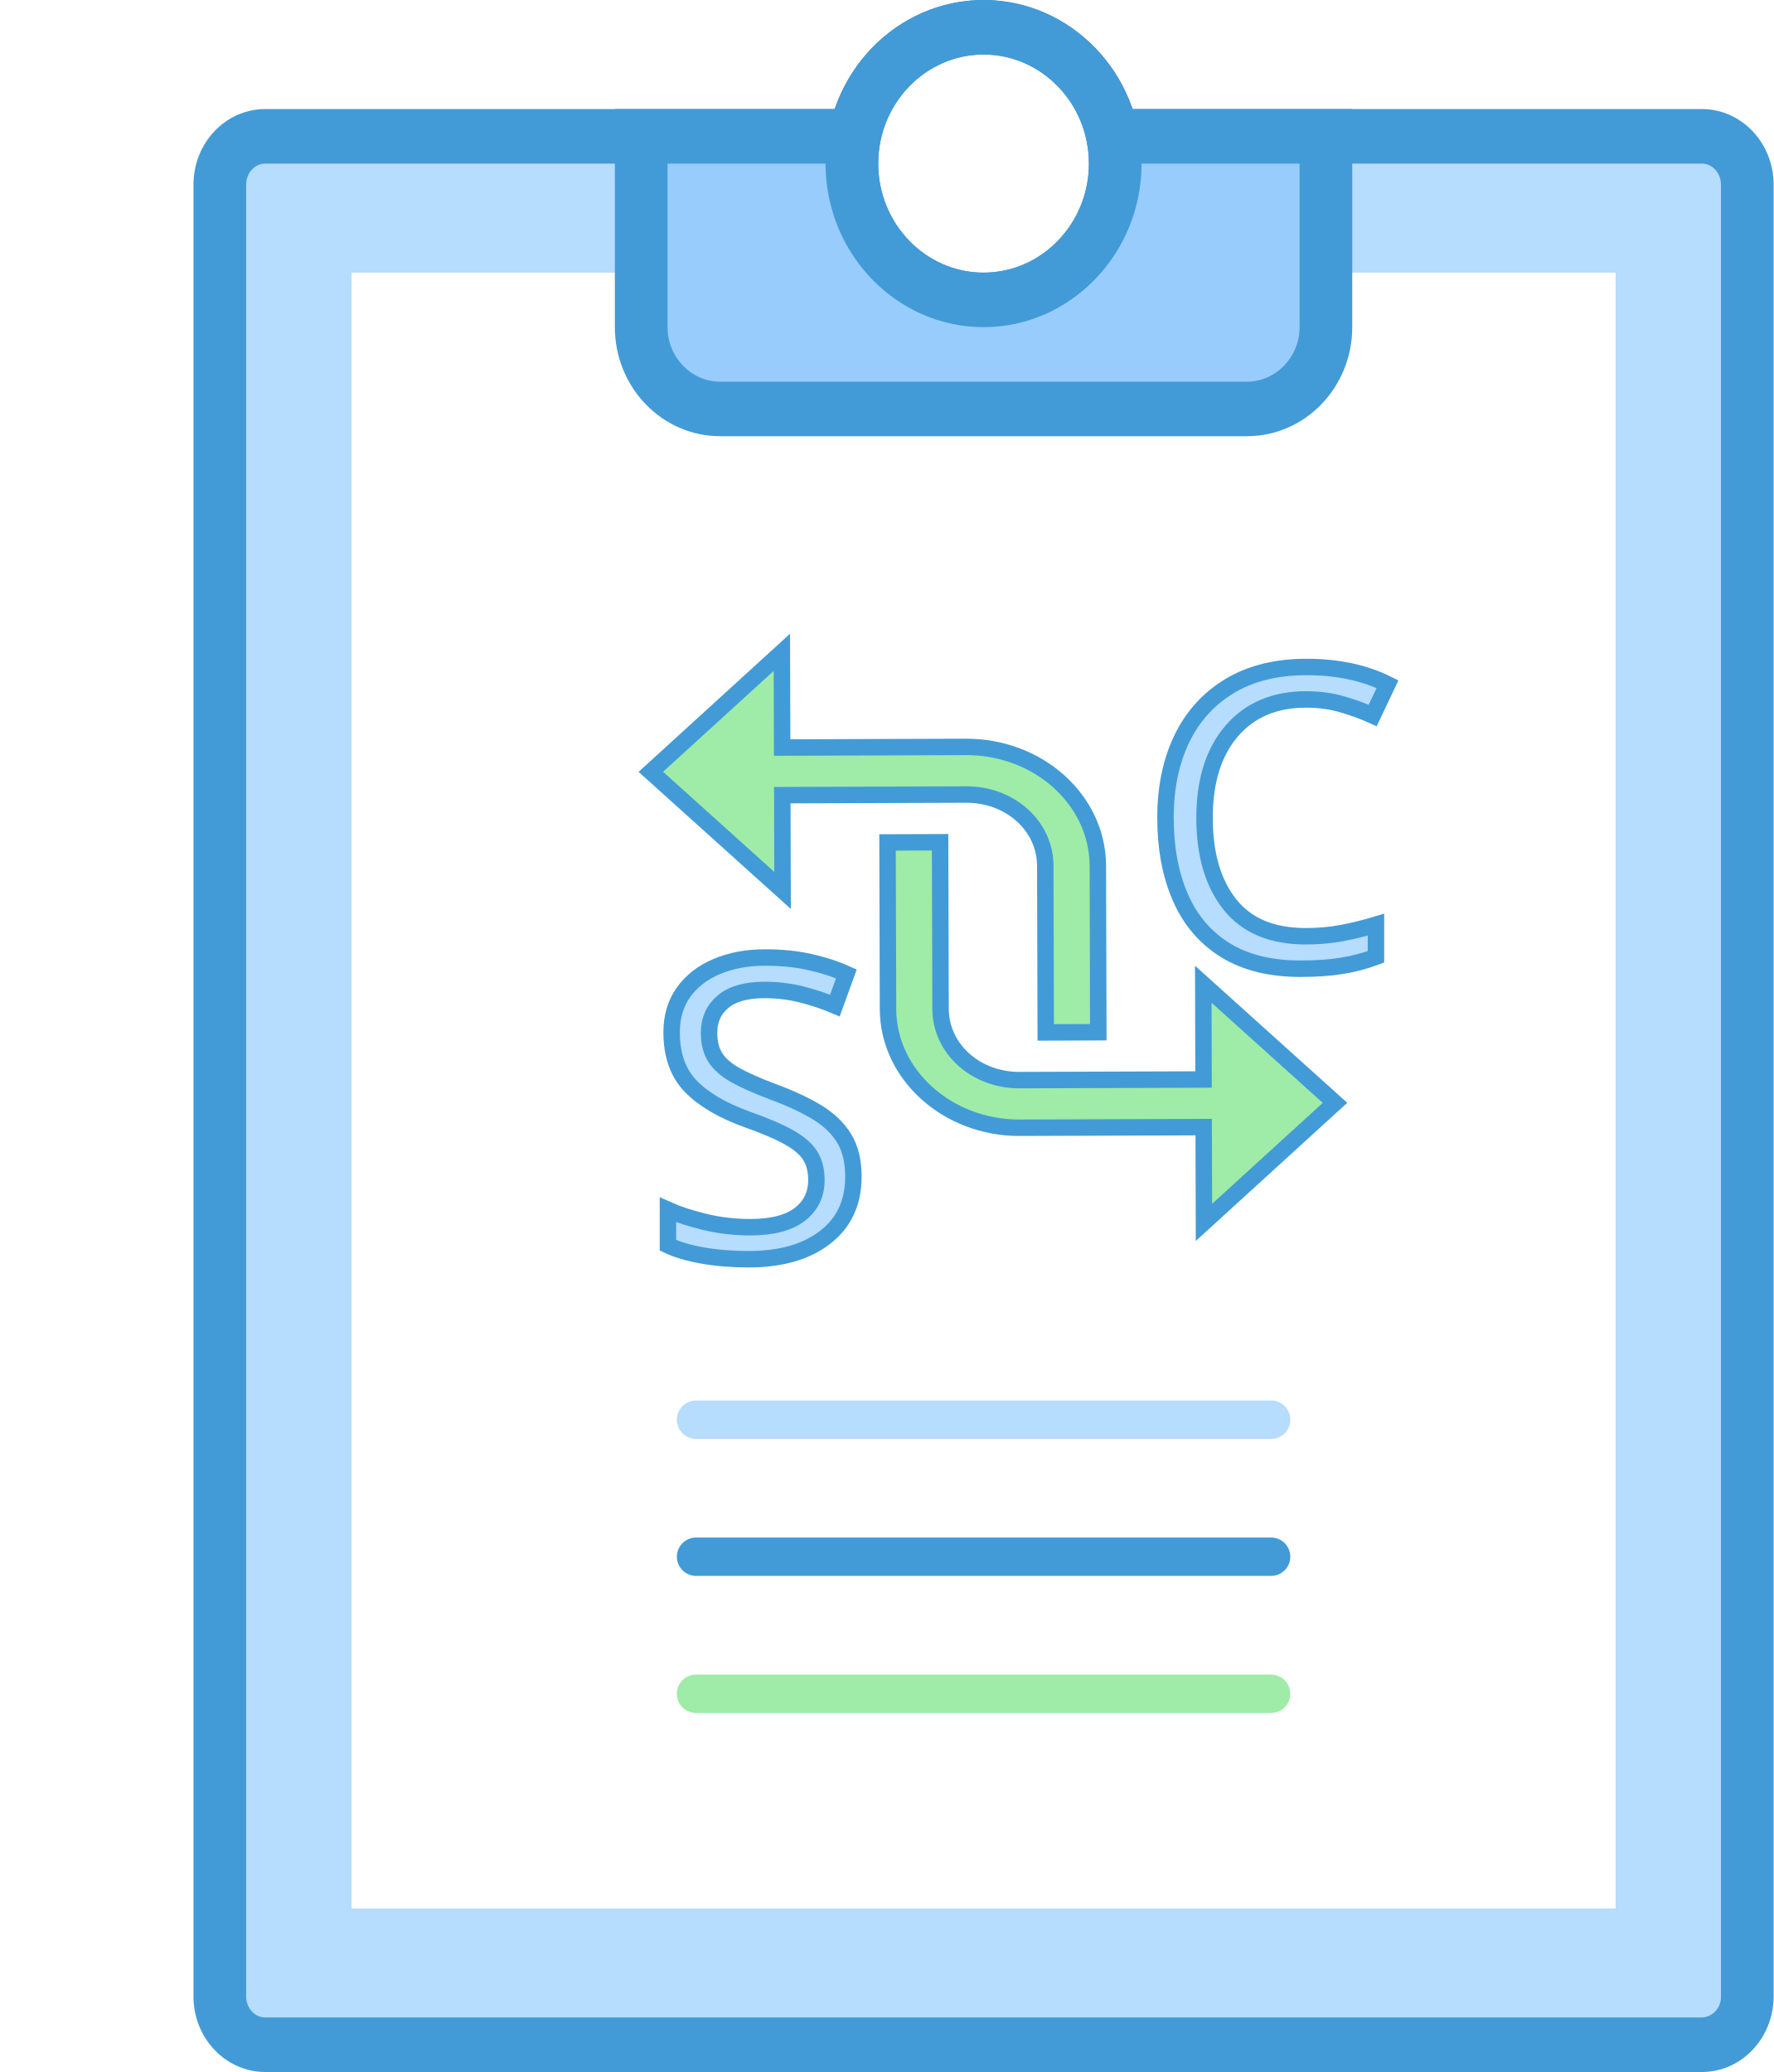
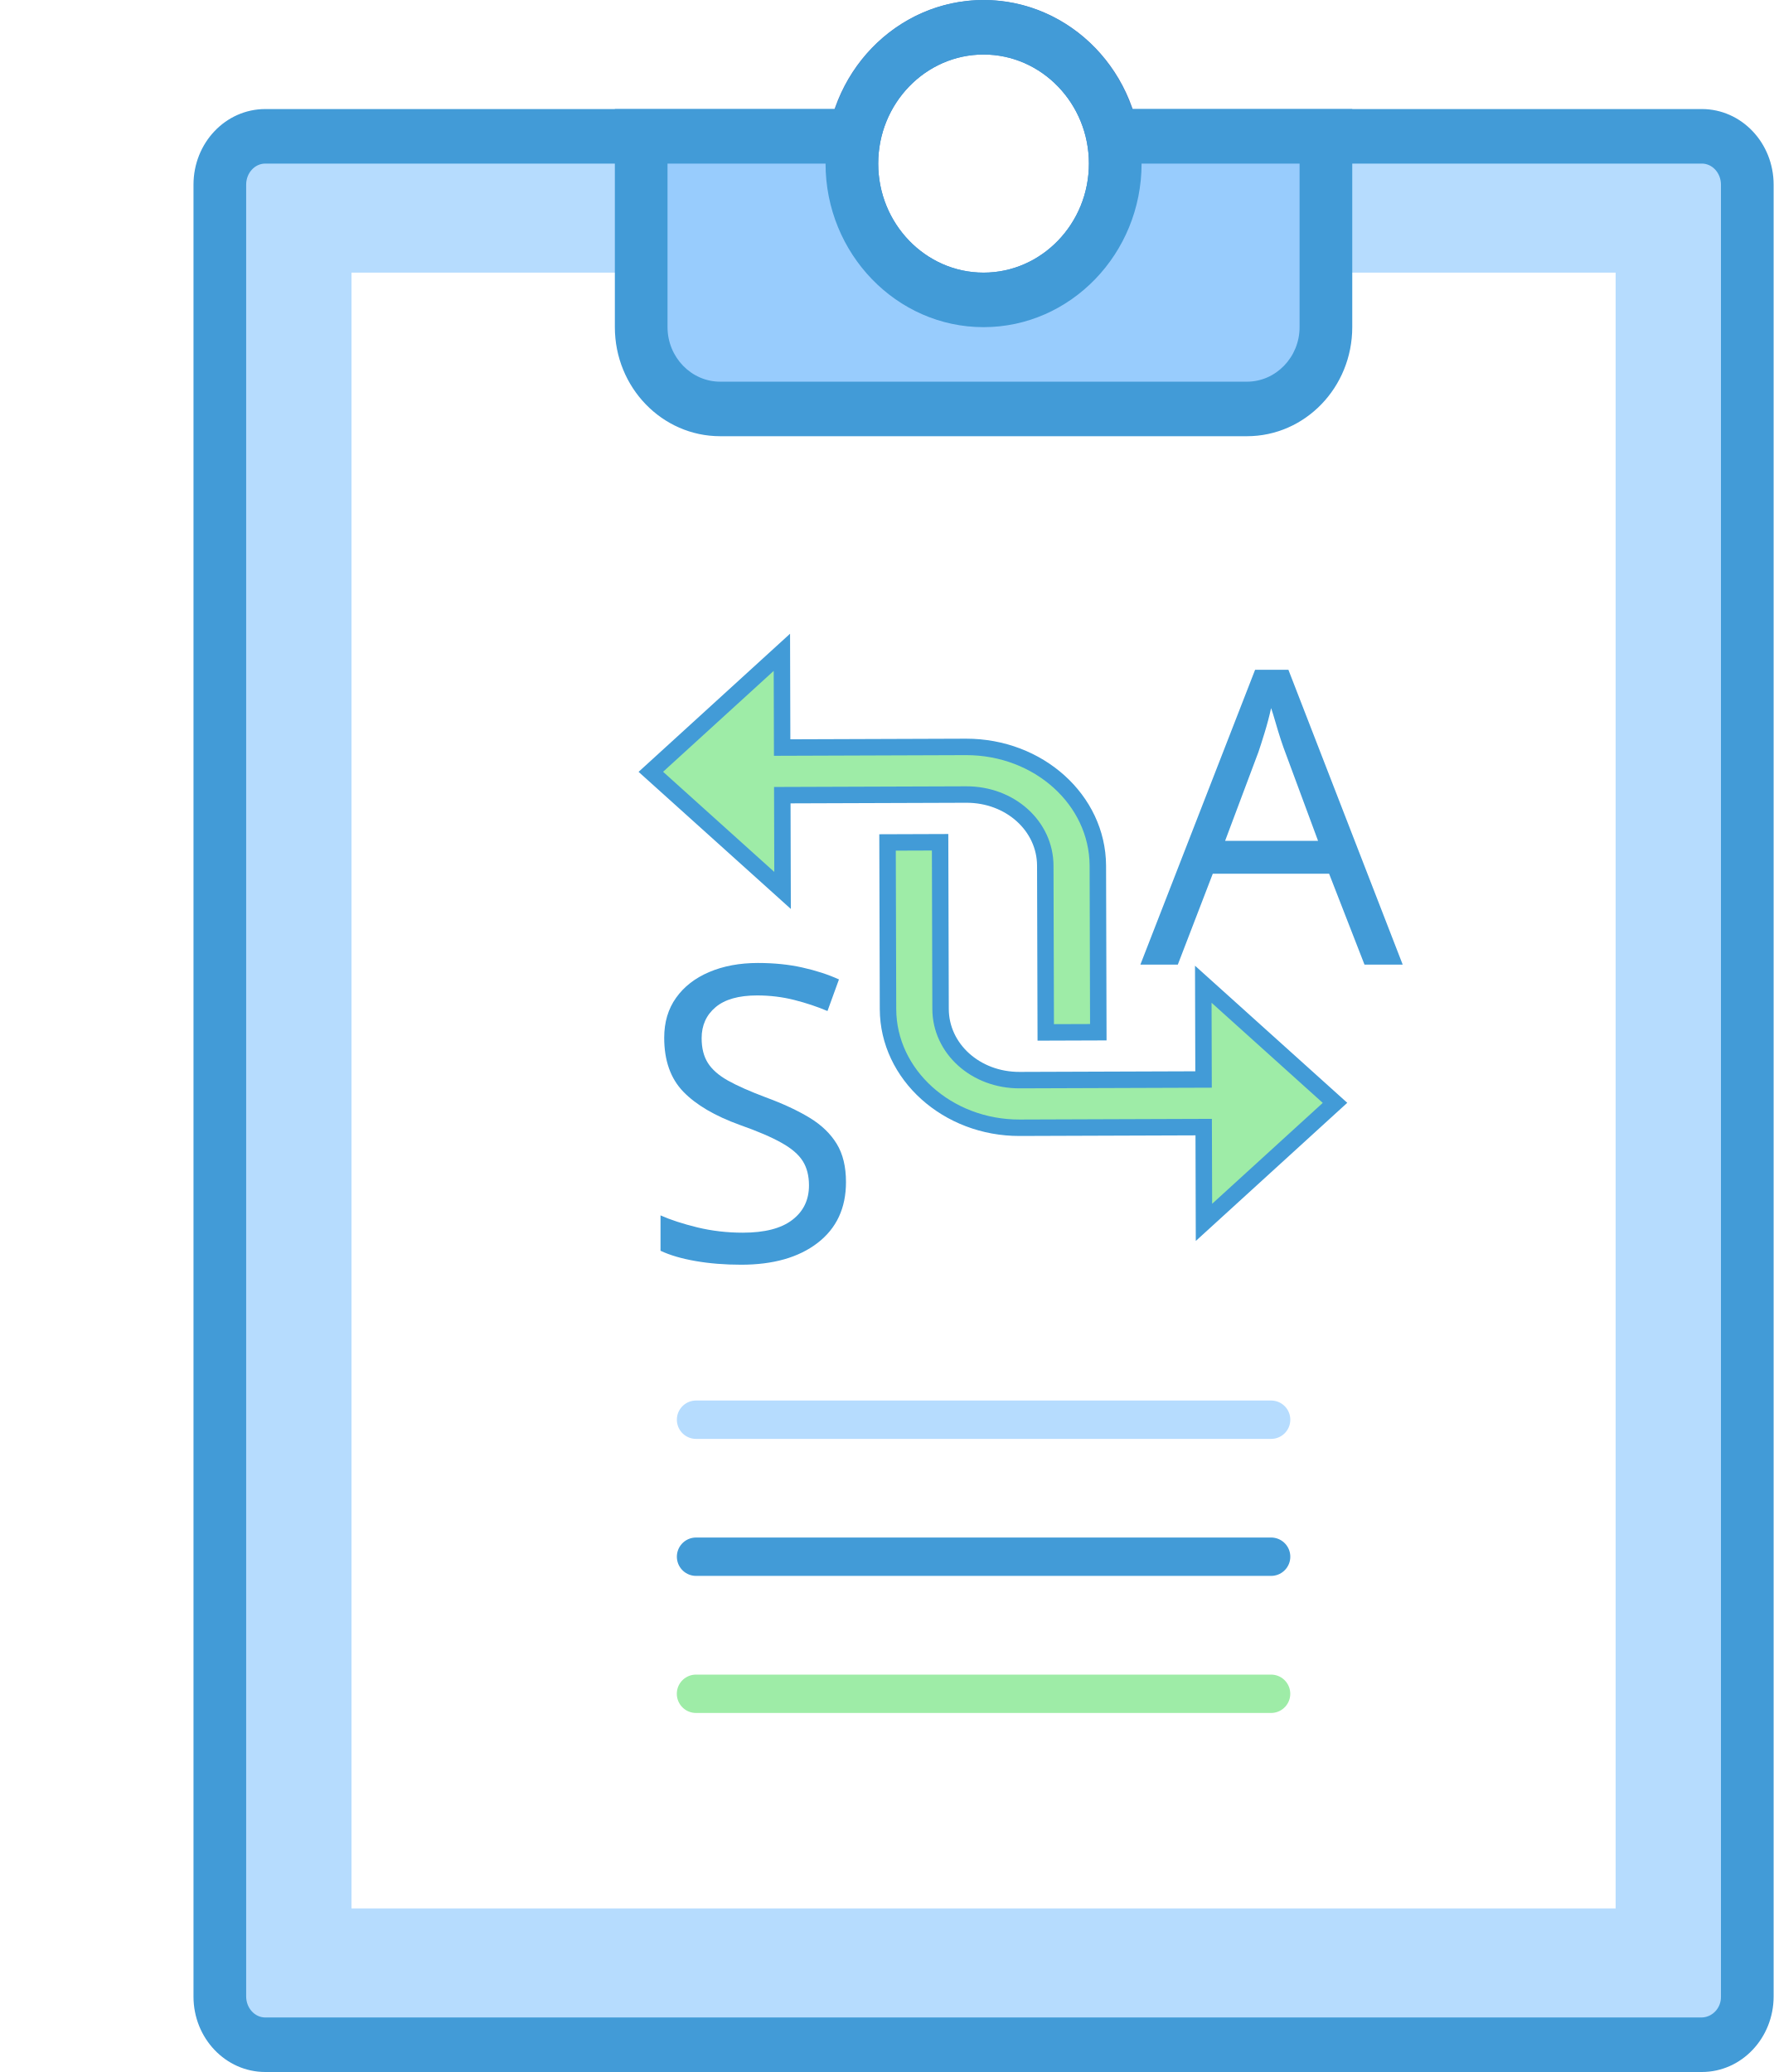
<svg xmlns="http://www.w3.org/2000/svg" style="isolation:isolate" viewBox="-91.5 -60 323.5 378" width="323.5" height="378">
  <defs>
-     <clipPath id="_clipPath_QmQeoHQNRgPySGwKlZNrbSgfw2p29Df7">
+     <clipPath id="_clipPath_H5qc5hbnSIYtUe7wfwM4JBIDvs80LEn9">
      <rect x="-91.5" y="-60" width="323.5" height="378" />
    </clipPath>
  </defs>
-   <g clip-path="url(#_clipPath_QmQeoHQNRgPySGwKlZNrbSgfw2p29Df7)">
+   <g clip-path="url(#_clipPath_H5qc5hbnSIYtUe7wfwM4JBIDvs80LEn9)">
    <g />
    <g>
      <g />
      <g>
        <g>
          <g />
        </g>
      </g>
      <g>
        <g>
          <g />
        </g>
      </g>
    </g>
    <g>
      <g>
        <g />
      </g>
      <g />
      <g>
        <g>
          <g>
            <path d=" M -80 25 L 116 25 L 116 277.632 L -80 277.632 L -80 25 Z " fill="rgb(255,255,255)" />
            <path d=" M -43.114 313.026 C -47.755 312.955 -51.464 309.008 -51.405 304.203 L -51.405 -26.308 C -51.405 -31.173 -47.687 -35.132 -43.114 -35.132 L 54.656 -35.132 C 54.404 -33.487 54.278 -31.823 54.281 -30.158 C 54.281 -10.959 69.364 4.658 87.905 4.658 C 106.447 4.658 121.53 -10.959 121.53 -30.158 C 121.53 -31.789 121.414 -33.46 121.145 -35.132 L 218.915 -35.132 C 223.488 -35.132 227.206 -31.173 227.206 -26.308 L 227.206 304.203 C 227.265 309.008 223.556 312.955 218.915 313.026 L -43.114 313.026 Z " fill="rgb(182,220,254)" />
            <path d=" M 218.906 -30.158 C 220.817 -30.158 222.393 -28.447 222.393 -26.308 L 222.393 304.243 C 222.436 306.288 220.88 307.988 218.906 308.053 L -43.114 308.053 C -45.026 308.053 -46.601 306.342 -46.601 304.203 L -46.601 -26.308 C -46.601 -28.447 -45.026 -30.158 -43.114 -30.158 L 49.468 -30.158 C 49.468 -8.204 66.693 9.632 87.896 9.632 C 109.098 9.632 126.324 -8.204 126.324 -30.158 L 218.906 -30.158 Z  M 218.906 -40.105 L 114.959 -40.105 C 116.044 -36.992 116.717 -33.659 116.717 -30.158 C 116.717 -13.677 103.813 -0.316 87.896 -0.316 C 71.978 -0.316 59.075 -13.677 59.075 -30.158 C 59.075 -33.659 59.747 -37.002 60.843 -40.105 L -43.105 -40.105 C -50.367 -40.105 -56.208 -33.928 -56.208 -26.308 L -56.208 304.243 C -56.208 311.833 -50.348 318 -43.114 318 L 218.906 318 C 226.14 318 232 311.823 232 304.203 L 232 -26.308 C 232 -33.938 226.14 -40.105 218.906 -40.105 Z " fill="rgb(66,155,215)" />
            <path d=" M -27.388 -10.263 L 203.179 -10.263 L 203.179 288.158 L -27.388 288.158 L -27.388 -10.263 Z " fill="rgb(255,255,255)" />
            <path d=" M 87.896 -50.053 C 98.483 -50.053 107.11 -41.12 107.11 -30.158 C 107.11 -19.196 98.483 -10.263 87.896 -10.263 C 77.309 -10.263 68.682 -19.196 68.682 -30.158 C 68.682 -41.12 77.309 -50.053 87.896 -50.053 Z  M 87.896 -60 C 71.973 -59.995 59.07 -46.625 59.075 -30.138 C 59.08 -13.651 71.992 -0.29 87.915 -0.296 C 103.838 -0.301 116.741 -13.671 116.736 -30.158 C 116.731 -46.645 103.818 -60.005 87.896 -60 L 87.896 -60 Z " fill="rgb(71,136,199)" />
            <path d=" M 39.861 14.605 C 31.902 14.605 25.451 7.925 25.451 -0.316 L 25.451 -35.132 L 64.215 -35.132 L 64.599 -36.176 C 62.818 -28.75 64.435 -20.889 68.983 -14.858 C 73.532 -8.828 80.506 -5.299 87.896 -5.289 C 95.285 -5.299 102.26 -8.828 106.808 -14.858 C 111.357 -20.889 112.974 -28.75 111.193 -36.176 L 111.567 -35.132 L 150.341 -35.132 L 150.341 -0.316 C 150.341 7.925 143.889 14.605 135.931 14.605 L 39.861 14.605 Z " fill="rgb(152,204,253)" />
            <path d=" M 145.537 -30.158 L 145.537 -0.316 C 145.537 5.155 141.214 9.632 135.931 9.632 L 39.861 9.632 C 34.577 9.632 30.254 5.155 30.254 -0.316 L 30.254 -30.158 L 59.075 -30.158 C 59.075 -13.725 72.025 -0.316 87.896 -0.316 C 103.766 -0.316 116.717 -13.725 116.717 -30.158 L 145.537 -30.158 Z  M 87.896 -60 C 75.717 -59.977 64.875 -52.005 60.843 -40.105 L 20.647 -40.105 L 20.647 -0.316 C 20.647 10.672 29.25 19.579 39.861 19.579 L 135.931 19.579 C 146.542 19.579 155.144 10.672 155.144 -0.316 L 155.144 -40.105 L 114.949 -40.105 C 110.916 -52.005 100.075 -59.977 87.896 -60 Z  M 87.896 -10.263 C 77.309 -10.263 68.682 -19.196 68.682 -30.158 C 68.682 -41.12 77.309 -50.053 87.896 -50.053 C 98.483 -50.053 107.11 -41.12 107.11 -30.158 C 107.11 -19.196 98.483 -10.263 87.896 -10.263 Z " fill="rgb(66,155,215)" />
            <path d=" M 35.447 249 L 66.04 249 L 140.336 249" fill="none" vector-effect="non-scaling-stroke" stroke-width="7" stroke="rgb(158,236,167)" stroke-linejoin="miter" stroke-linecap="round" stroke-miterlimit="3" />
            <path d=" M 35.456 223.994 L 66.048 223.994 C 85.513 223.994 110.287 224.007 140.344 223.994" fill="none" vector-effect="non-scaling-stroke" stroke-width="7" stroke="rgb(66,155,215)" stroke-linejoin="miter" stroke-linecap="round" stroke-miterlimit="3" />
            <path d=" M 35.456 199 L 55.482 199 L 66.048 199 L 140.344 199" fill="rgb(74,134,232)" vector-effect="non-scaling-stroke" stroke-width="7" stroke="rgb(182,220,254)" stroke-linejoin="miter" stroke-linecap="round" stroke-miterlimit="3" />
            <path d=" M 152 141.195 L 127.973 119.556 L 128.022 136.934 L 94.47 137.05 C 86.466 137.078 80.075 131.322 80.054 124.066 L 79.969 93.656 L 70.382 93.689 L 70.468 124.1 C 70.502 136.047 81.314 145.784 94.495 145.739 L 128.047 145.622 L 128.096 163 L 152 141.195 Z  M 108.74 97.9 C 108.669 85.918 97.933 76.249 84.713 76.261 L 51.161 76.378 L 51.112 59 L 31.989 76.444 L 27.208 80.805 L 32.013 85.133 L 51.235 102.444 L 51.186 85.066 L 84.737 84.95 C 92.742 84.922 99.133 90.678 99.153 97.934 L 99.239 128.344 L 108.825 128.311 L 108.74 97.9 Z " fill="rgb(158,236,167)" vector-effect="non-scaling-stroke" stroke-width="3" stroke="rgb(66,155,215)" stroke-linejoin="miter" stroke-linecap="butt" stroke-miterlimit="4" />
            <g transform="matrix(1,0,0,1,112,28)">
-               <text transform="matrix(1,0,0,1,4.5,87.975)" style="font-family:'Paytone One';font-weight:400;font-size:75px;font-style:normal;fill:#B6DCFE;stroke:#429BD7;stroke-width:3;">C</text>
+               <text transform="matrix(1,0,0,1,4.5,87.975)" style="font-family:'Paytone One';font-weight:400;font-size:75px;font-style:normal;fill:#429BD7;stroke:none;">A</text>
            </g>
-             <g transform="matrix(1,0,0,1,22,81)">
-               <text transform="matrix(1,0,0,1,4.5,87.975)" style="font-family:'Paytone One';font-weight:400;font-size:75px;font-style:normal;fill:#b6dcfe;stroke:#429BD7;stroke-width:3;">S</text>
+             <g transform="matrix(1,0,0,1,20.647,82)">
+               <text transform="matrix(1,0,0,1,4.5,87.975)" style="font-family:'Paytone One';font-weight:400;font-size:75px;font-style:normal;fill:#429bd7;stroke:none;">S</text>
            </g>
          </g>
        </g>
      </g>
    </g>
  </g>
</svg>
